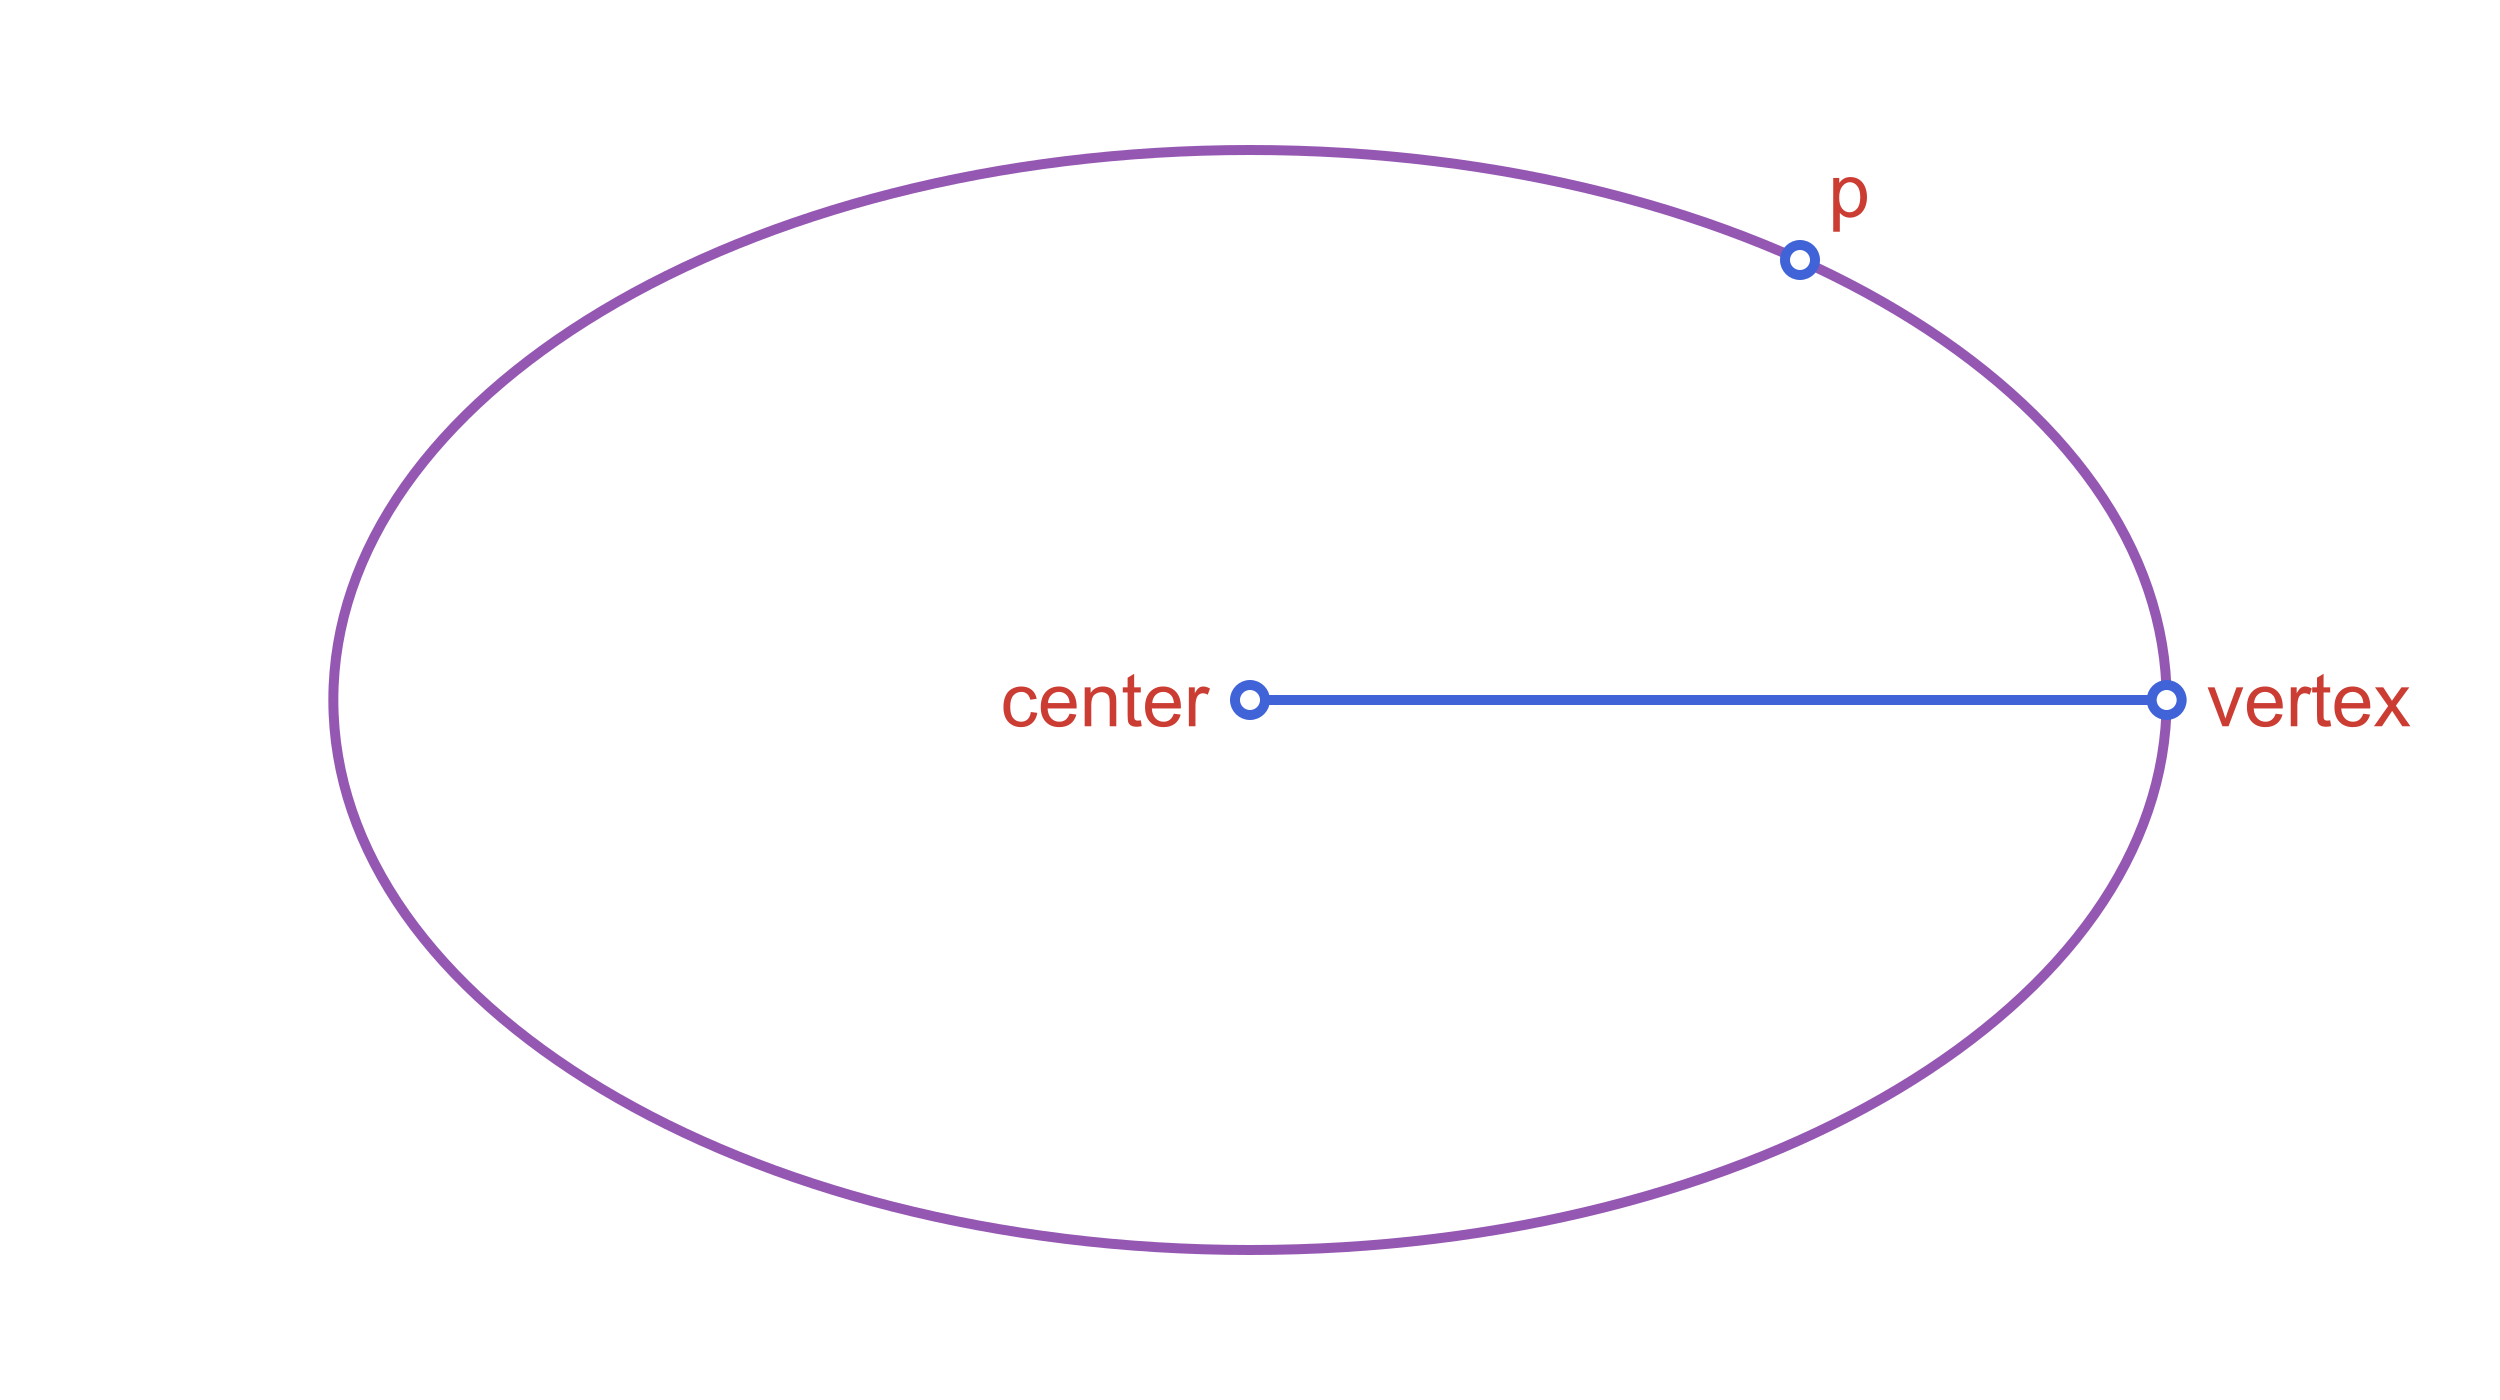
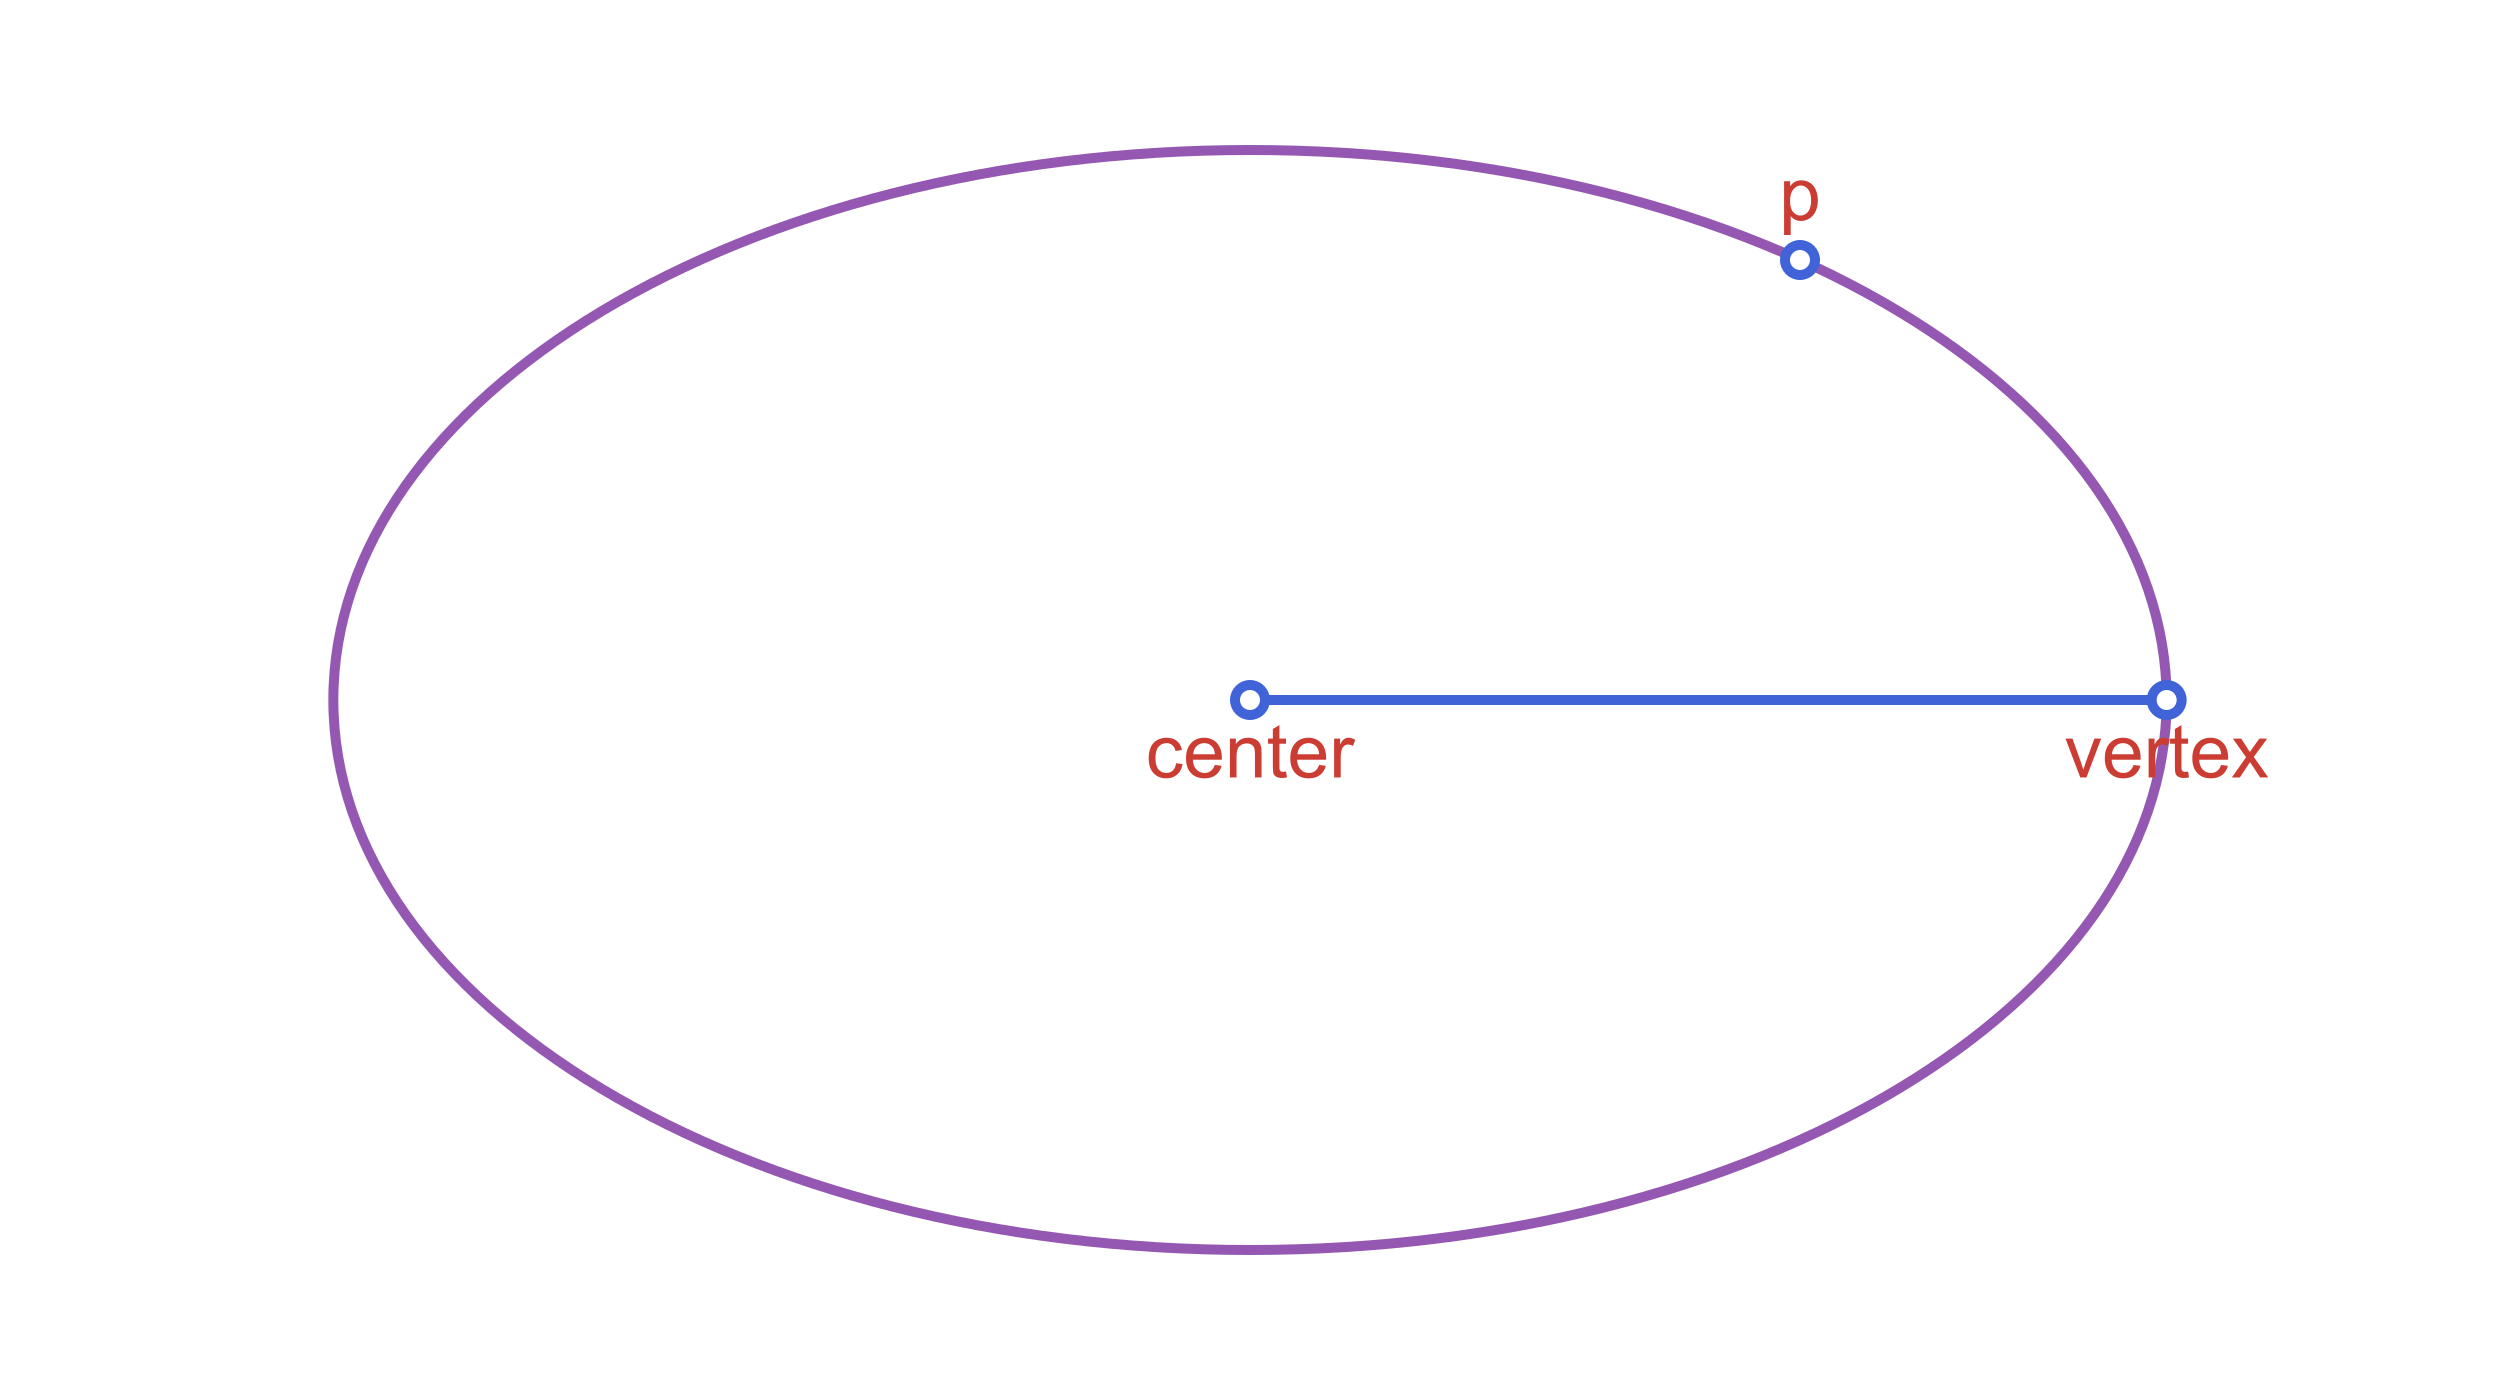
<svg xmlns="http://www.w3.org/2000/svg" xmlns:xlink="http://www.w3.org/1999/xlink" width="500" height="280" viewBox="0 0 500 280">
  <defs>
    <g>
      <g id="glyph-0-0">
        <path d="M 6.062 -2.848 L 7.359 -2.68 C 7.219 -1.781 6.855 -1.082 6.273 -0.582 C 5.688 -0.074 4.973 0.176 4.125 0.176 C 3.059 0.176 2.199 -0.172 1.555 -0.867 C 0.906 -1.562 0.586 -2.559 0.586 -3.859 C 0.586 -4.699 0.723 -5.434 1.004 -6.062 C 1.277 -6.691 1.703 -7.164 2.273 -7.48 C 2.844 -7.793 3.461 -7.949 4.133 -7.953 C 4.973 -7.949 5.664 -7.738 6.203 -7.312 C 6.738 -6.883 7.082 -6.273 7.234 -5.492 L 5.953 -5.297 C 5.832 -5.816 5.613 -6.207 5.305 -6.473 C 4.992 -6.734 4.621 -6.867 4.184 -6.871 C 3.52 -6.867 2.977 -6.629 2.562 -6.156 C 2.145 -5.676 1.938 -4.922 1.941 -3.898 C 1.938 -2.848 2.137 -2.09 2.539 -1.617 C 2.938 -1.141 3.461 -0.902 4.109 -0.906 C 4.625 -0.902 5.059 -1.062 5.406 -1.383 C 5.75 -1.699 5.969 -2.188 6.062 -2.848 Z M 6.062 -2.848 " />
      </g>
      <g id="glyph-0-1">
        <path d="M 6.312 -2.504 L 7.676 -2.336 C 7.457 -1.535 7.059 -0.918 6.48 -0.48 C 5.898 -0.043 5.156 0.176 4.254 0.176 C 3.113 0.176 2.211 -0.172 1.547 -0.875 C 0.883 -1.57 0.551 -2.555 0.551 -3.824 C 0.551 -5.129 0.887 -6.145 1.559 -6.867 C 2.23 -7.59 3.105 -7.949 4.184 -7.953 C 5.223 -7.949 6.07 -7.598 6.73 -6.891 C 7.387 -6.18 7.715 -5.184 7.719 -3.902 C 7.715 -3.824 7.715 -3.707 7.711 -3.551 L 1.91 -3.551 C 1.957 -2.695 2.199 -2.039 2.637 -1.586 C 3.07 -1.129 3.609 -0.902 4.262 -0.906 C 4.742 -0.902 5.156 -1.031 5.5 -1.289 C 5.84 -1.543 6.109 -1.945 6.312 -2.504 Z M 1.984 -4.637 L 6.328 -4.637 C 6.27 -5.285 6.102 -5.777 5.828 -6.109 C 5.406 -6.613 4.863 -6.867 4.195 -6.871 C 3.59 -6.867 3.078 -6.664 2.668 -6.262 C 2.254 -5.855 2.027 -5.312 1.984 -4.637 Z M 1.984 -4.637 " />
      </g>
      <g id="glyph-0-2">
        <path d="M 0.988 0 L 0.988 -7.777 L 2.176 -7.777 L 2.176 -6.672 C 2.742 -7.523 3.57 -7.949 4.652 -7.953 C 5.121 -7.949 5.551 -7.867 5.941 -7.699 C 6.332 -7.531 6.625 -7.309 6.824 -7.039 C 7.016 -6.762 7.152 -6.438 7.234 -6.062 C 7.281 -5.816 7.305 -5.391 7.309 -4.781 L 7.309 0 L 5.992 0 L 5.992 -4.73 C 5.988 -5.266 5.938 -5.668 5.836 -5.938 C 5.734 -6.199 5.551 -6.414 5.289 -6.574 C 5.027 -6.73 4.723 -6.809 4.371 -6.812 C 3.809 -6.809 3.324 -6.629 2.918 -6.277 C 2.512 -5.918 2.309 -5.242 2.309 -4.25 L 2.309 0 Z M 0.988 0 " />
      </g>
      <g id="glyph-0-3">
        <path d="M 3.867 -1.18 L 4.059 -0.016 C 3.684 0.062 3.352 0.098 3.062 0.102 C 2.582 0.098 2.211 0.027 1.949 -0.125 C 1.684 -0.273 1.496 -0.473 1.391 -0.719 C 1.281 -0.965 1.23 -1.484 1.23 -2.277 L 1.23 -6.754 L 0.266 -6.754 L 0.266 -7.777 L 1.23 -7.777 L 1.23 -9.703 L 2.543 -10.496 L 2.543 -7.777 L 3.867 -7.777 L 3.867 -6.754 L 2.543 -6.754 L 2.543 -2.203 C 2.543 -1.828 2.562 -1.586 2.609 -1.48 C 2.652 -1.371 2.73 -1.285 2.836 -1.223 C 2.941 -1.156 3.09 -1.125 3.289 -1.129 C 3.43 -1.125 3.625 -1.141 3.867 -1.18 Z M 3.867 -1.18 " />
      </g>
      <g id="glyph-0-4">
        <path d="M 0.973 0 L 0.973 -7.777 L 2.16 -7.777 L 2.16 -6.598 C 2.461 -7.148 2.738 -7.512 2.996 -7.688 C 3.25 -7.863 3.535 -7.949 3.844 -7.953 C 4.289 -7.949 4.738 -7.809 5.199 -7.531 L 4.746 -6.305 C 4.422 -6.496 4.098 -6.59 3.781 -6.594 C 3.488 -6.59 3.23 -6.504 3.004 -6.332 C 2.773 -6.156 2.609 -5.914 2.512 -5.609 C 2.363 -5.137 2.289 -4.625 2.293 -4.07 L 2.293 0 Z M 0.973 0 " />
      </g>
      <g id="glyph-0-5">
        <path d="M 3.148 0 L 0.191 -7.777 L 1.582 -7.777 L 3.25 -3.121 C 3.43 -2.617 3.598 -2.094 3.75 -1.555 C 3.867 -1.961 4.031 -2.453 4.242 -3.031 L 5.969 -7.777 L 7.324 -7.777 L 4.379 0 Z M 3.148 0 " />
      </g>
      <g id="glyph-0-6">
        <path d="M 0.109 0 L 2.953 -4.043 L 0.32 -7.777 L 1.969 -7.777 L 3.164 -5.953 C 3.387 -5.605 3.566 -5.312 3.707 -5.082 C 3.918 -5.402 4.117 -5.691 4.301 -5.941 L 5.609 -7.777 L 7.184 -7.777 L 4.496 -4.117 L 7.391 0 L 5.773 0 L 4.176 -2.418 L 3.75 -3.07 L 1.707 0 Z M 0.109 0 " />
      </g>
      <g id="glyph-0-7">
        <path d="M 0.988 2.98 L 0.988 -7.777 L 2.191 -7.777 L 2.191 -6.766 C 2.473 -7.16 2.789 -7.457 3.148 -7.656 C 3.5 -7.852 3.934 -7.949 4.445 -7.953 C 5.105 -7.949 5.691 -7.781 6.203 -7.441 C 6.707 -7.098 7.09 -6.613 7.352 -5.996 C 7.609 -5.371 7.738 -4.691 7.742 -3.949 C 7.738 -3.152 7.598 -2.434 7.312 -1.797 C 7.023 -1.16 6.605 -0.672 6.066 -0.332 C 5.52 0.008 4.949 0.176 4.352 0.176 C 3.91 0.176 3.516 0.086 3.168 -0.102 C 2.816 -0.285 2.531 -0.52 2.309 -0.805 L 2.309 2.98 Z M 2.184 -3.844 C 2.18 -2.844 2.383 -2.102 2.789 -1.625 C 3.195 -1.141 3.684 -0.902 4.262 -0.906 C 4.844 -0.902 5.348 -1.148 5.766 -1.648 C 6.184 -2.141 6.391 -2.91 6.395 -3.953 C 6.391 -4.941 6.188 -5.684 5.781 -6.18 C 5.371 -6.672 4.883 -6.918 4.32 -6.922 C 3.758 -6.918 3.262 -6.656 2.832 -6.133 C 2.395 -5.605 2.18 -4.844 2.184 -3.844 Z M 2.184 -3.844 " />
      </g>
    </g>
  </defs>
  <path fill="none" stroke-width="2" stroke-linecap="butt" stroke-linejoin="miter" stroke="rgb(25.1%, 38.8%, 84.7%)" stroke-opacity="1" stroke-miterlimit="10" d="M 250 140 L 433.332 140 " />
  <path fill="none" stroke-width="2" stroke-linecap="butt" stroke-linejoin="miter" stroke="rgb(58.4%, 34.5%, 69.8%)" stroke-opacity="1" stroke-miterlimit="10" d="M 66.668 140 C 66.668 79.25 148.746 30 250 30 C 351.254 30 433.332 79.25 433.332 140 C 433.332 200.75 351.254 250 250 250 C 148.746 250 66.668 200.75 66.668 140 " />
  <g fill="rgb(79.6%, 23.5%, 20%)" fill-opacity="1">
-     <use xlink:href="#glyph-0-0" x="200.105" y="145.248" />
-     <use xlink:href="#glyph-0-1" x="207.605" y="145.248" />
-     <use xlink:href="#glyph-0-2" x="215.948" y="145.248" />
-     <use xlink:href="#glyph-0-3" x="224.29" y="145.248" />
-     <use xlink:href="#glyph-0-1" x="228.458" y="145.248" />
-     <use xlink:href="#glyph-0-4" x="236.8" y="145.248" />
+     <use xlink:href="#glyph-0-0" x="229.155" y="155.496" />
+     <use xlink:href="#glyph-0-1" x="236.655" y="155.496" />
+     <use xlink:href="#glyph-0-2" x="244.998" y="155.496" />
+     <use xlink:href="#glyph-0-3" x="253.34" y="155.496" />
+     <use xlink:href="#glyph-0-1" x="257.507" y="155.496" />
+     <use xlink:href="#glyph-0-4" x="265.85" y="155.496" />
  </g>
  <g fill="rgb(79.6%, 23.5%, 20%)" fill-opacity="1">
-     <use xlink:href="#glyph-0-5" x="441.333" y="145.248" />
-     <use xlink:href="#glyph-0-1" x="448.833" y="145.248" />
-     <use xlink:href="#glyph-0-4" x="457.176" y="145.248" />
-     <use xlink:href="#glyph-0-3" x="462.171" y="145.248" />
-     <use xlink:href="#glyph-0-1" x="466.338" y="145.248" />
-     <use xlink:href="#glyph-0-6" x="474.681" y="145.248" />
+     <use xlink:href="#glyph-0-5" x="412.91" y="155.496" />
+     <use xlink:href="#glyph-0-1" x="420.41" y="155.496" />
+     <use xlink:href="#glyph-0-4" x="428.752" y="155.496" />
+     <use xlink:href="#glyph-0-3" x="433.747" y="155.496" />
+     <use xlink:href="#glyph-0-1" x="437.915" y="155.496" />
+     <use xlink:href="#glyph-0-6" x="446.257" y="155.496" />
  </g>
  <g fill="rgb(79.6%, 23.5%, 20%)" fill-opacity="1">
-     <use xlink:href="#glyph-0-7" x="365.657" y="43.362" />
+     <use xlink:href="#glyph-0-7" x="355.829" y="44.019" />
  </g>
  <path fill-rule="nonzero" fill="rgb(100%, 100%, 100%)" fill-opacity="1" stroke-width="2" stroke-linecap="butt" stroke-linejoin="miter" stroke="rgb(25.1%, 38.8%, 84.7%)" stroke-opacity="1" stroke-miterlimit="10" d="M 253 140 C 253 141.656 251.656 143 250 143 C 248.344 143 247 141.656 247 140 C 247 138.344 248.344 137 250 137 C 251.656 137 253 138.344 253 140 Z M 436.332 140 C 436.332 141.656 434.988 143 433.332 143 C 431.676 143 430.332 141.656 430.332 140 C 430.332 138.344 431.676 137 433.332 137 C 434.988 137 436.332 138.344 436.332 140 Z M 363 52 C 363 53.656 361.656 55 360 55 C 358.344 55 357 53.656 357 52 C 357 50.344 358.344 49 360 49 C 361.656 49 363 50.344 363 52 Z M 363 52 " />
</svg>
